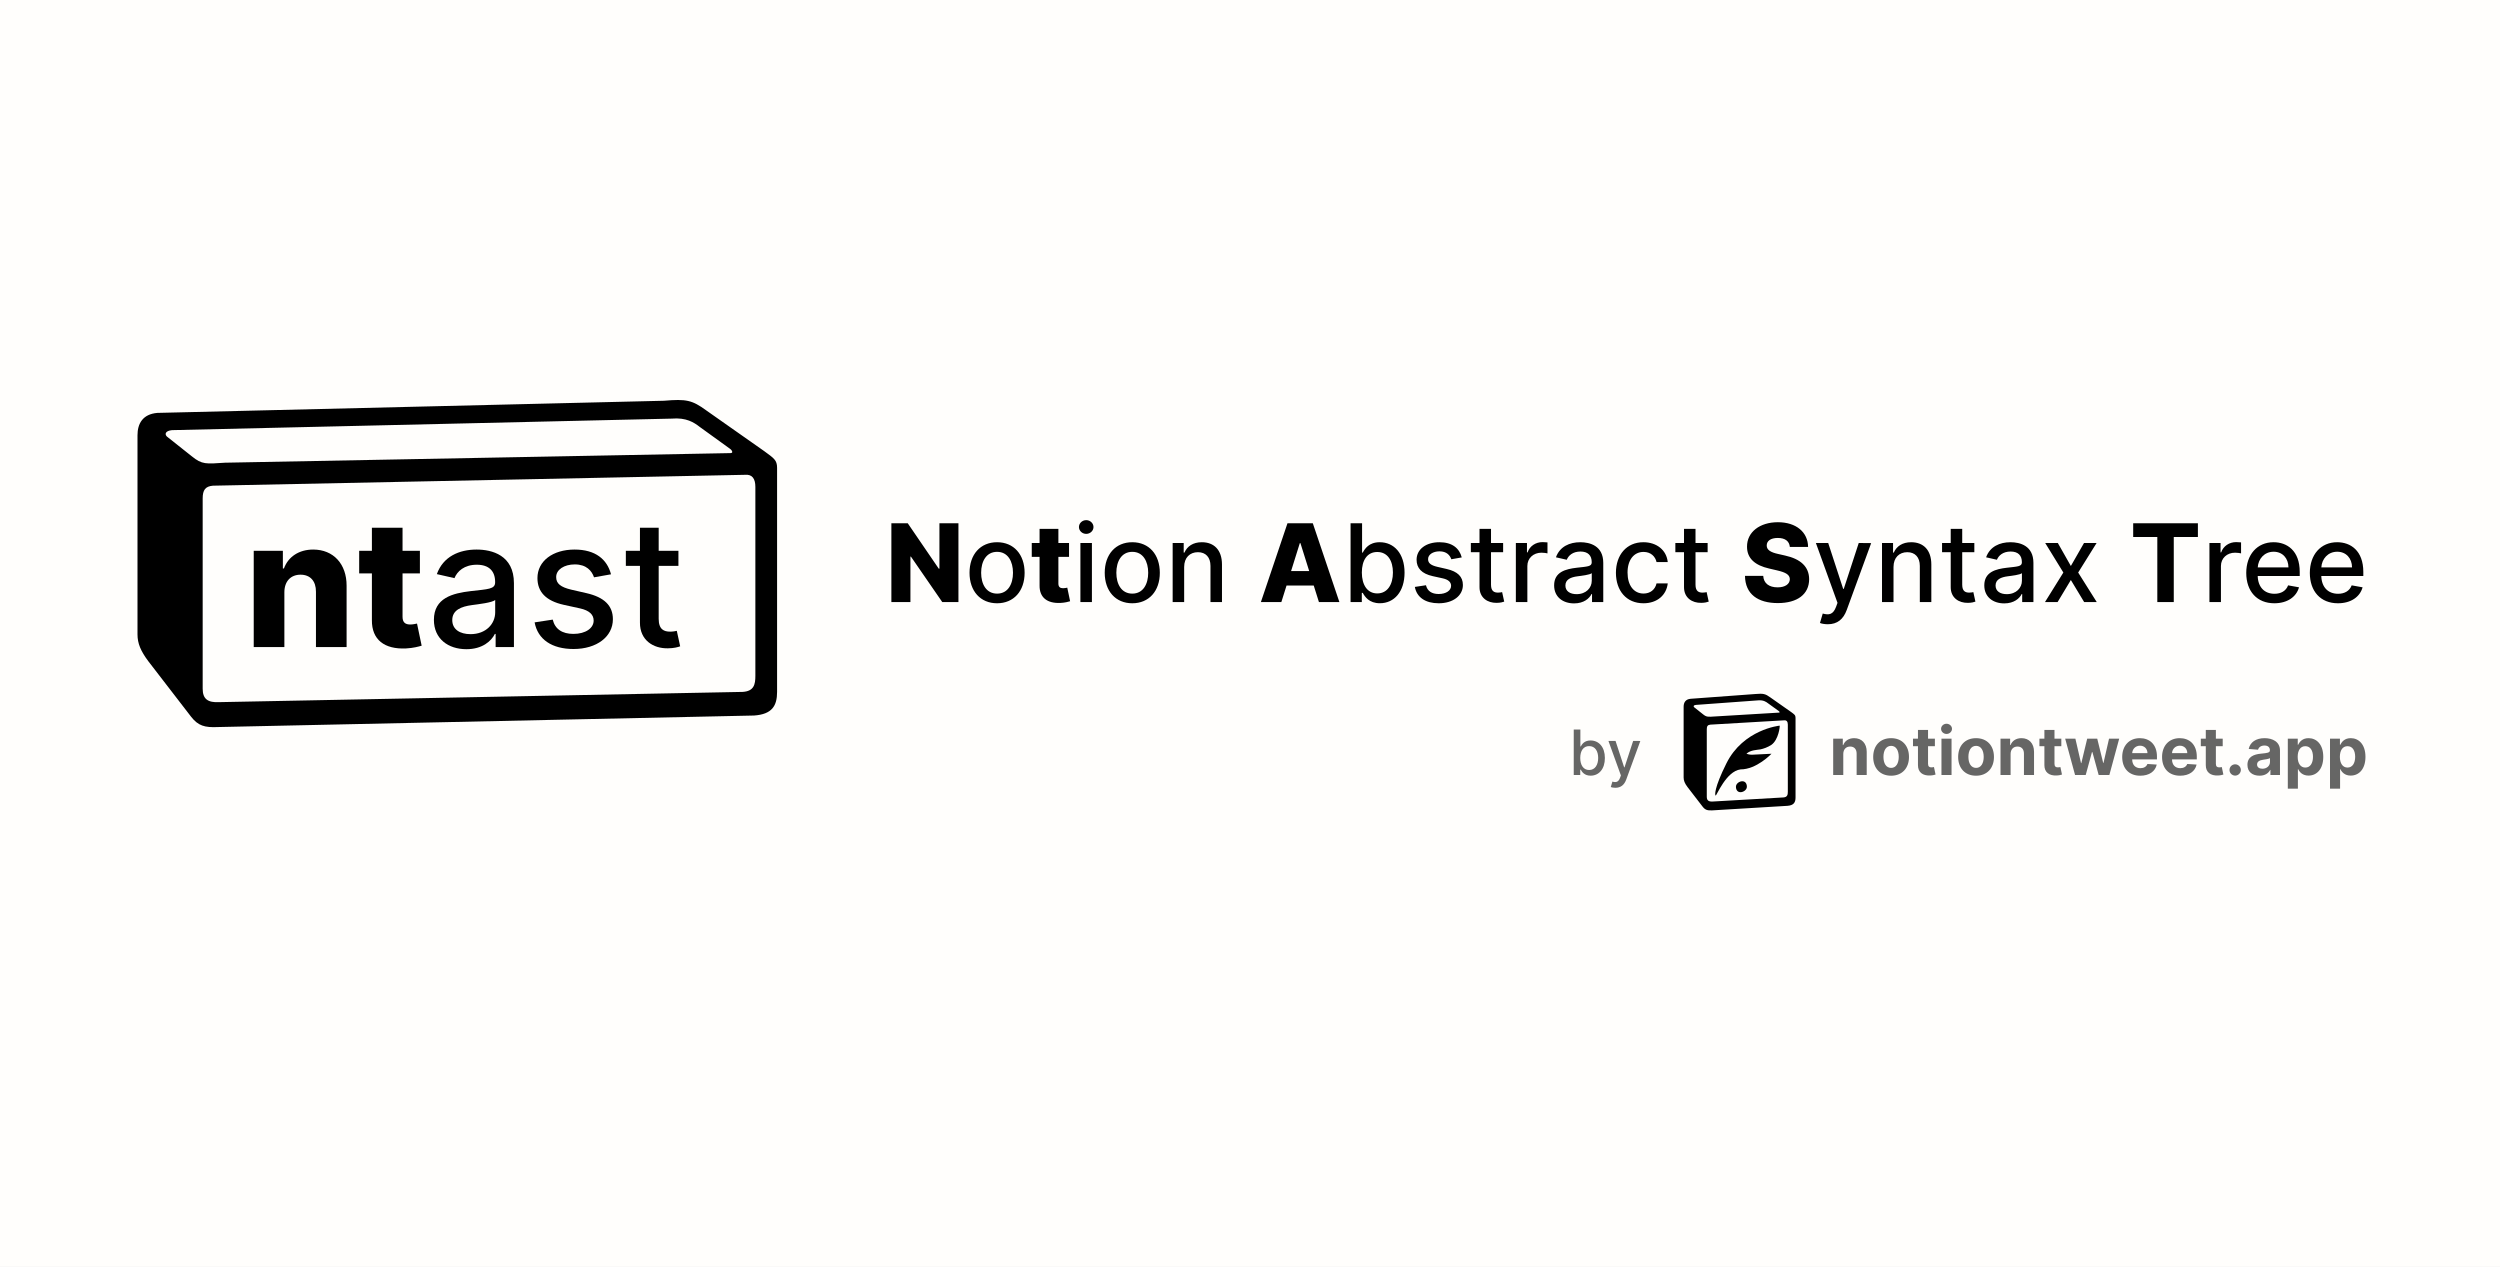
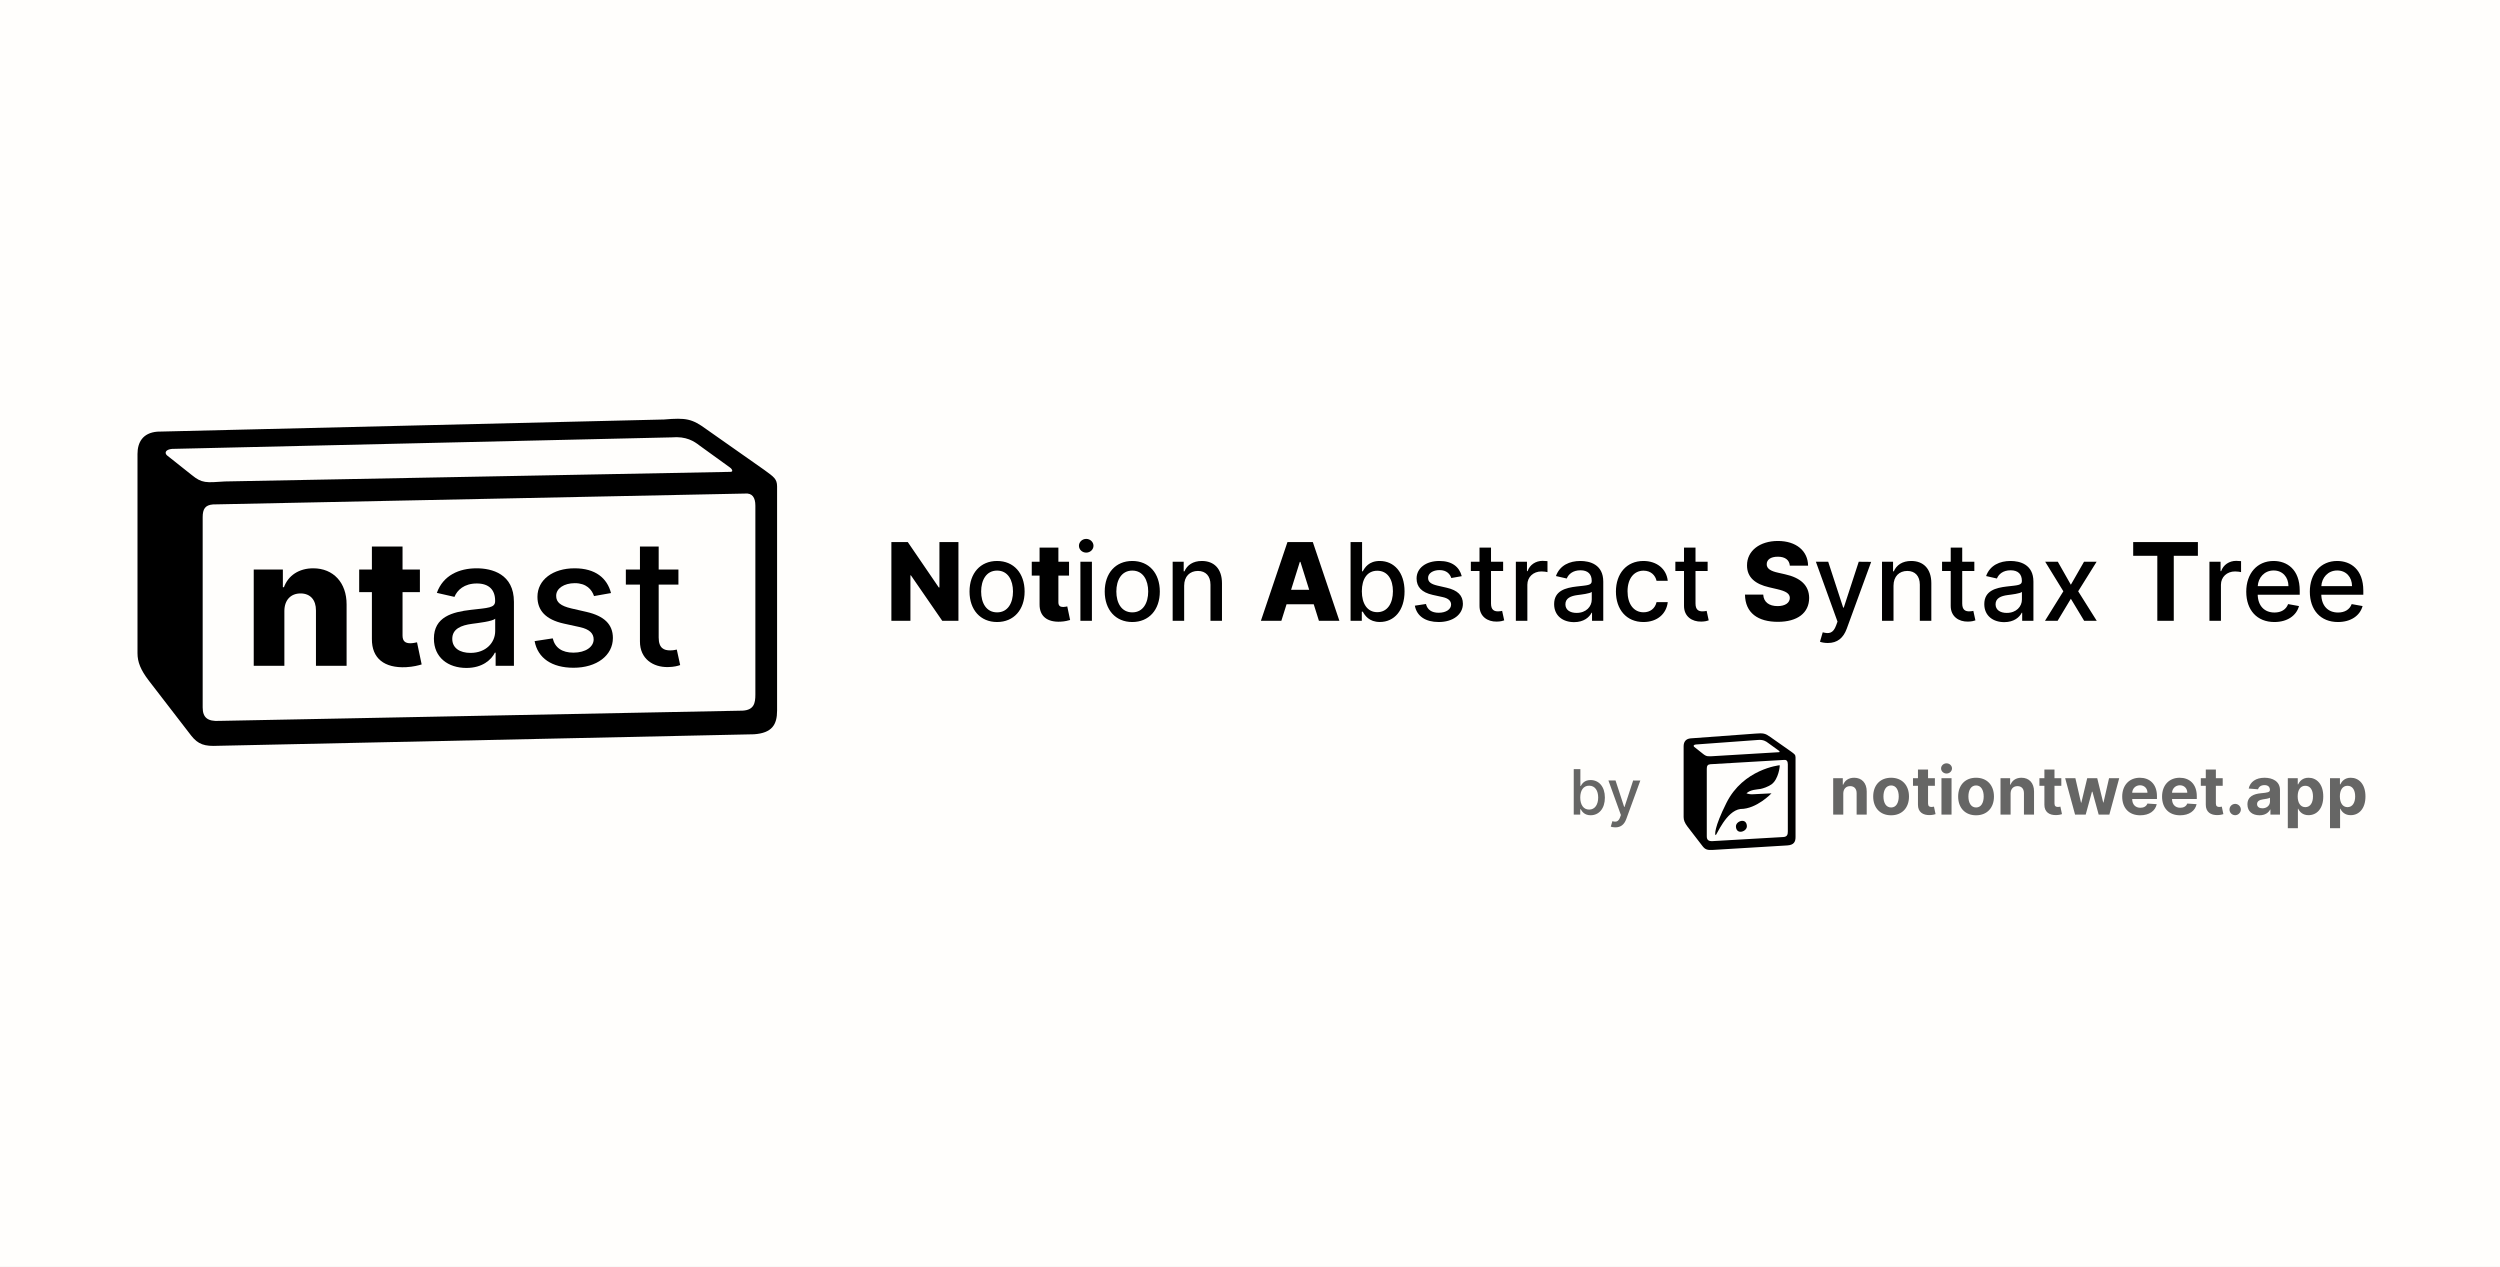
<svg xmlns="http://www.w3.org/2000/svg" width="1200" height="608" viewBox="0 0 1200 608" fill="none">
  <rect width="1200" height="608" fill="#FFFEFC" />
-   <path d="M92.076 219.034C96.976 223.015 98.815 222.712 108.024 222.095L350.609 217.49C352.448 217.49 350.917 215.651 350.306 215.349L335.882 204.925C333.124 202.784 329.439 200.327 322.384 200.938L82.559 206.469C79.498 206.771 78.88 208.308 80.102 209.53L92.076 219.034ZM97.285 330.591C97.285 335.497 99.735 337.336 105.259 337.028L356.435 332.114C361.959 331.812 362.576 328.436 362.576 324.449V233.734C362.576 229.753 361.046 227.605 357.663 227.908L102.192 233.13C98.513 233.439 97.285 235.278 97.285 239.258V330.591ZM75.504 198.193L318.713 192.36C329.445 191.44 332.211 192.051 338.956 196.957L366.865 216.571C371.463 219.94 373 220.86 373 224.538V332.114C373 338.853 370.55 342.847 361.965 343.451L104.648 348.982C98.211 349.291 95.137 348.371 91.761 344.075L71.209 317.408C67.53 312.501 66 308.83 66 304.534V208.912C66 203.401 68.457 198.797 75.504 198.193Z" fill="black" />
-   <path d="M136.499 284.241C136.529 278.977 139.597 275.849 144.259 275.849C148.922 275.849 151.689 278.917 151.659 284.03V310.59H166.367V281.143C166.398 270.735 160.051 263.787 150.335 263.787C143.507 263.787 138.334 267.246 136.289 272.871H135.777V264.389H121.79V310.59H136.499V284.241Z" fill="black" />
-   <path d="M201.552 264.389H193.22V253.32H178.512V264.389H172.406V275.217H178.512V297.686C178.422 307.041 184.498 311.733 194.875 311.252C198.424 311.071 200.981 310.349 202.395 309.928L200.169 299.31C199.537 299.461 198.063 299.762 196.95 299.762C194.574 299.762 193.22 298.799 193.22 296.062V275.217H201.552V264.389Z" fill="black" />
-   <path d="M223.886 311.613C231.526 311.613 235.827 307.733 237.542 304.273H237.903V310.59H246.686V279.909C246.686 266.464 236.098 263.787 228.759 263.787C220.397 263.787 212.697 267.156 209.689 275.578L218.141 277.503C219.464 274.225 222.833 271.066 228.879 271.066C234.684 271.066 237.662 274.104 237.662 279.338V279.549C237.662 282.827 234.293 282.767 225.992 283.729C217.239 284.752 208.275 287.038 208.275 297.536C208.275 306.62 215.103 311.613 223.886 311.613ZM225.841 304.394C220.758 304.394 217.088 302.108 217.088 297.656C217.088 292.843 221.359 291.129 226.563 290.437C229.481 290.046 236.399 289.264 237.692 287.971V293.926C237.692 299.401 233.331 304.394 225.841 304.394Z" fill="black" />
-   <path d="M293.286 275.668C291.421 268.479 285.796 263.787 275.81 263.787C265.372 263.787 257.973 269.292 257.973 277.473C257.973 284.03 261.943 288.392 270.606 290.317L278.427 292.031C282.878 293.024 284.954 295.009 284.954 297.897C284.954 301.476 281.134 304.273 275.238 304.273C269.854 304.273 266.395 301.957 265.312 297.415L256.619 298.739C258.123 306.92 264.921 311.522 275.298 311.522C286.458 311.522 294.188 305.597 294.188 297.235C294.188 290.708 290.037 286.677 281.555 284.722L274.216 283.038C269.132 281.835 266.937 280.12 266.967 276.992C266.937 273.442 270.787 270.916 275.9 270.916C281.495 270.916 284.082 274.014 285.134 277.112L293.286 275.668Z" fill="black" />
-   <path d="M325.643 264.389H316.168V253.32H307.175V264.389H300.407V271.608H307.175V298.889C307.145 307.281 313.551 311.342 320.65 311.192C323.508 311.162 325.433 310.62 326.485 310.229L324.861 302.8C324.26 302.92 323.147 303.191 321.703 303.191C318.785 303.191 316.168 302.228 316.168 297.024V271.608H325.643V264.389Z" fill="black" />
-   <path d="M460.048 251.182H450.926V272.972H450.612L435.729 251.182H427.862V289H437.003V267.173H437.243L452.293 289H460.048V251.182ZM478.593 289.572C486.588 289.572 491.814 283.719 491.814 274.947C491.814 266.121 486.588 260.267 478.593 260.267C470.597 260.267 465.371 266.121 465.371 274.947C465.371 283.719 470.597 289.572 478.593 289.572ZM478.611 284.938C473.385 284.938 470.948 280.376 470.948 274.929C470.948 269.5 473.385 264.884 478.611 264.884C483.8 264.884 486.238 269.5 486.238 274.929C486.238 280.376 483.8 284.938 478.611 284.938ZM513.138 260.636H508.023V253.841H498.993V260.636H495.244V267.284H498.993V281.078C498.938 286.821 502.668 289.702 509.038 289.406C511.217 289.295 512.787 288.852 513.655 288.594L512.288 282.075C511.901 282.168 510.996 282.352 510.312 282.352C508.854 282.352 508.023 281.761 508.023 280.081V267.284H513.138V260.636ZM518.594 289H524.116V260.636H518.594V289ZM521.383 256.26C523.285 256.26 524.873 254.783 524.873 252.973C524.873 251.163 523.285 249.668 521.383 249.668C519.462 249.668 517.893 251.163 517.893 252.973C517.893 254.783 519.462 256.26 521.383 256.26ZM543.491 289.572C551.487 289.572 556.713 283.719 556.713 274.947C556.713 266.121 551.487 260.267 543.491 260.267C535.495 260.267 530.27 266.121 530.27 274.947C530.27 283.719 535.495 289.572 543.491 289.572ZM543.51 284.938C538.284 284.938 535.846 280.376 535.846 274.929C535.846 269.5 538.284 264.884 543.51 264.884C548.699 264.884 551.136 269.5 551.136 274.929C551.136 280.376 548.699 284.938 543.51 284.938ZM568.397 272.159C568.397 267.635 571.167 265.05 575.008 265.05C578.756 265.05 581.028 267.506 581.028 271.624V289H586.549V270.959C586.549 263.942 582.69 260.267 576.891 260.267C572.626 260.267 569.837 262.243 568.526 265.253H568.175V260.636H562.876V289H568.397V272.159ZM615.047 289L617.539 281.06H630.595L633.088 289H642.912L630.152 251.182H617.983L605.223 289H615.047ZM619.718 274.116L623.91 260.71H624.206L628.416 274.116H619.718ZM648.276 289H653.668V284.587H654.13C655.127 286.396 657.158 289.554 662.328 289.554C669.198 289.554 674.184 284.051 674.184 274.874C674.184 265.678 669.124 260.267 662.273 260.267C657.01 260.267 655.108 263.48 654.13 265.234H653.797V251.182H648.276V289ZM653.686 274.818C653.686 268.891 656.272 264.957 661.091 264.957C666.096 264.957 668.607 269.186 668.607 274.818C668.607 280.506 666.022 284.845 661.091 284.845C656.346 284.845 653.686 280.783 653.686 274.818ZM701.638 267.561C700.493 263.148 697.04 260.267 690.909 260.267C684.501 260.267 679.959 263.646 679.959 268.669C679.959 272.695 682.396 275.372 687.714 276.554L692.516 277.607C695.249 278.216 696.523 279.435 696.523 281.207C696.523 283.405 694.178 285.122 690.558 285.122C687.253 285.122 685.129 283.7 684.464 280.912L679.128 281.724C680.051 286.747 684.224 289.572 690.595 289.572C697.446 289.572 702.192 285.935 702.192 280.801C702.192 276.794 699.643 274.32 694.436 273.119L689.93 272.085C686.81 271.347 685.462 270.294 685.48 268.374C685.462 266.195 687.825 264.643 690.964 264.643C694.399 264.643 695.987 266.545 696.634 268.447L701.638 267.561ZM721.502 260.636H715.686V253.841H710.164V260.636H706.01V265.068H710.164V281.817C710.146 286.969 714.079 289.462 718.437 289.369C720.191 289.351 721.373 289.018 722.02 288.778L721.022 284.217C720.653 284.291 719.97 284.457 719.083 284.457C717.292 284.457 715.686 283.866 715.686 280.672V265.068H721.502V260.636ZM727.61 289H733.131V271.679C733.131 267.967 735.994 265.29 739.908 265.29C741.053 265.29 742.346 265.493 742.789 265.622V260.341C742.235 260.267 741.146 260.212 740.444 260.212C737.12 260.212 734.276 262.095 733.242 265.142H732.947V260.636H727.61V289ZM755.567 289.628C760.258 289.628 762.898 287.246 763.951 285.122H764.173V289H769.565V270.165C769.565 261.911 763.065 260.267 758.559 260.267C753.425 260.267 748.698 262.335 746.852 267.506L752.04 268.688C752.853 266.675 754.921 264.736 758.633 264.736C762.197 264.736 764.025 266.601 764.025 269.814V269.943C764.025 271.956 761.957 271.919 756.86 272.51C751.487 273.138 745.984 274.541 745.984 280.986C745.984 286.562 750.175 289.628 755.567 289.628ZM756.768 285.196C753.647 285.196 751.394 283.793 751.394 281.06C751.394 278.105 754.016 277.053 757.211 276.628C759.002 276.388 763.249 275.908 764.043 275.114V278.77C764.043 282.131 761.366 285.196 756.768 285.196ZM788.866 289.572C795.569 289.572 799.909 285.547 800.518 280.026H795.145C794.443 283.091 792.061 284.901 788.903 284.901C784.231 284.901 781.221 281.004 781.221 274.818C781.221 268.743 784.287 264.92 788.903 264.92C792.412 264.92 794.554 267.136 795.145 269.795H800.518C799.927 264.071 795.255 260.267 788.811 260.267C780.815 260.267 775.645 266.287 775.645 274.947C775.645 283.497 780.63 289.572 788.866 289.572ZM819.663 260.636H813.846V253.841H808.325V260.636H804.17V265.068H808.325V281.817C808.306 286.969 812.239 289.462 816.597 289.369C818.352 289.351 819.533 289.018 820.18 288.778L819.183 284.217C818.813 284.291 818.13 284.457 817.244 284.457C815.452 284.457 813.846 283.866 813.846 280.672V265.068H819.663V260.636ZM859.124 262.52H867.877C867.803 255.447 862.171 250.665 853.381 250.665C844.739 250.665 838.516 255.374 838.572 262.409C838.553 268.152 842.579 271.384 849.116 272.879L853.067 273.803C857.222 274.763 859.087 275.889 859.124 278.013C859.087 280.321 856.927 281.928 853.252 281.928C849.208 281.928 846.549 280.044 846.346 276.406H837.593C837.704 285.251 843.853 289.48 853.363 289.48C862.781 289.48 868.357 285.214 868.394 278.031C868.357 271.993 864.276 268.3 856.816 266.656L853.566 265.918C850.131 265.179 847.952 264.034 848.026 261.781C848.045 259.713 849.817 258.217 853.363 258.217C856.927 258.217 858.884 259.824 859.124 262.52ZM877.35 299.636C881.911 299.636 884.792 297.254 886.435 292.786L898.161 260.692L892.197 260.636L885.013 282.648H884.718L877.535 260.636H871.626L882.004 289.369L881.32 291.253C879.917 295.02 877.941 295.334 874.913 294.503L873.583 299.027C874.248 299.322 875.688 299.636 877.35 299.636ZM908.885 272.159C908.885 267.635 911.655 265.05 915.496 265.05C919.245 265.05 921.516 267.506 921.516 271.624V289H927.037V270.959C927.037 263.942 923.178 260.267 917.38 260.267C913.114 260.267 910.326 262.243 909.015 265.253H908.664V260.636H903.364V289H908.885V272.159ZM947.682 260.636H941.865V253.841H936.344V260.636H932.189V265.068H936.344V281.817C936.326 286.969 940.259 289.462 944.617 289.369C946.371 289.351 947.553 289.018 948.199 288.778L947.202 284.217C946.833 284.291 946.15 284.457 945.263 284.457C943.472 284.457 941.865 283.866 941.865 280.672V265.068H947.682V260.636ZM962.044 289.628C966.734 289.628 969.375 287.246 970.428 285.122H970.649V289H976.041V270.165C976.041 261.911 969.541 260.267 965.036 260.267C959.902 260.267 955.175 262.335 953.328 267.506L958.517 268.688C959.33 266.675 961.398 264.736 965.109 264.736C968.673 264.736 970.501 266.601 970.501 269.814V269.943C970.501 271.956 968.433 271.919 963.337 272.51C957.963 273.138 952.46 274.541 952.46 280.986C952.46 286.562 956.652 289.628 962.044 289.628ZM963.244 285.196C960.124 285.196 957.871 283.793 957.871 281.06C957.871 278.105 960.493 277.053 963.688 276.628C965.479 276.388 969.726 275.908 970.52 275.114V278.77C970.52 282.131 967.842 285.196 963.244 285.196ZM987.753 260.636H981.696L990.412 274.818L981.586 289H987.642L994.013 278.401L1000.4 289H1006.44L997.522 274.818L1006.37 260.636H1000.33L994.013 271.679L987.753 260.636ZM1023.93 257.774H1035.51V289H1043.41V257.774H1054.99V251.182H1023.93V257.774ZM1060.53 289H1066.05V271.679C1066.05 267.967 1068.92 265.29 1072.83 265.29C1073.98 265.29 1075.27 265.493 1075.71 265.622V260.341C1075.16 260.267 1074.07 260.212 1073.37 260.212C1070.04 260.212 1067.2 262.095 1066.16 265.142H1065.87V260.636H1060.53V289ZM1091.7 289.572C1097.88 289.572 1102.26 286.526 1103.52 281.909L1098.29 280.967C1097.29 283.645 1094.89 285.011 1091.75 285.011C1087.03 285.011 1083.85 281.946 1083.7 276.48H1103.87V274.523C1103.87 264.274 1097.74 260.267 1091.31 260.267C1083.41 260.267 1078.2 266.287 1078.2 275.003C1078.2 283.811 1083.33 289.572 1091.7 289.572ZM1083.72 272.344C1083.94 268.318 1086.86 264.828 1091.35 264.828C1095.63 264.828 1098.44 268.004 1098.46 272.344H1083.72ZM1122.22 289.572C1128.4 289.572 1132.78 286.526 1134.04 281.909L1128.81 280.967C1127.81 283.645 1125.41 285.011 1122.27 285.011C1117.55 285.011 1114.37 281.946 1114.22 276.48H1134.39V274.523C1134.39 264.274 1128.26 260.267 1121.83 260.267C1113.93 260.267 1108.72 266.287 1108.72 275.003C1108.72 283.811 1113.85 289.572 1122.22 289.572ZM1114.24 272.344C1114.46 268.318 1117.38 264.828 1121.87 264.828C1126.15 264.828 1128.96 268.004 1128.98 272.344H1114.24Z" fill="black" />
-   <path d="M884.773 361.909C884.784 359.659 886.125 358.341 888.08 358.341C890.023 358.341 891.193 359.614 891.182 361.75V372H896.023V360.886C896.023 356.818 893.636 354.318 890 354.318C887.409 354.318 885.534 355.591 884.75 357.625H884.545V354.545H879.932V372H884.773V361.909ZM907.724 372.341C913.02 372.341 916.315 368.716 916.315 363.341C916.315 357.932 913.02 354.318 907.724 354.318C902.429 354.318 899.134 357.932 899.134 363.341C899.134 368.716 902.429 372.341 907.724 372.341ZM907.747 368.591C905.304 368.591 904.054 366.352 904.054 363.307C904.054 360.261 905.304 358.011 907.747 358.011C910.145 358.011 911.395 360.261 911.395 363.307C911.395 366.352 910.145 368.591 907.747 368.591ZM928.747 354.545H925.463V350.364H920.622V354.545H918.236V358.182H920.622V367.273C920.599 370.693 922.929 372.386 926.44 372.239C927.69 372.193 928.577 371.943 929.065 371.784L928.304 368.182C928.065 368.227 927.554 368.341 927.099 368.341C926.134 368.341 925.463 367.977 925.463 366.636V358.182H928.747V354.545ZM931.901 372H936.741V354.545H931.901V372ZM934.332 352.295C935.776 352.295 936.957 351.193 936.957 349.841C936.957 348.5 935.776 347.398 934.332 347.398C932.901 347.398 931.719 348.5 931.719 349.841C931.719 351.193 932.901 352.295 934.332 352.295ZM948.506 372.341C953.801 372.341 957.097 368.716 957.097 363.341C957.097 357.932 953.801 354.318 948.506 354.318C943.21 354.318 939.915 357.932 939.915 363.341C939.915 368.716 943.21 372.341 948.506 372.341ZM948.528 368.591C946.085 368.591 944.835 366.352 944.835 363.307C944.835 360.261 946.085 358.011 948.528 358.011C950.926 358.011 952.176 360.261 952.176 363.307C952.176 366.352 950.926 368.591 948.528 368.591ZM965.085 361.909C965.097 359.659 966.438 358.341 968.392 358.341C970.335 358.341 971.506 359.614 971.494 361.75V372H976.335V360.886C976.335 356.818 973.949 354.318 970.312 354.318C967.722 354.318 965.847 355.591 965.062 357.625H964.858V354.545H960.244V372H965.085V361.909ZM989.435 354.545H986.151V350.364H981.31V354.545H978.923V358.182H981.31V367.273C981.287 370.693 983.616 372.386 987.128 372.239C988.378 372.193 989.264 371.943 989.753 371.784L988.991 368.182C988.753 368.227 988.241 368.341 987.787 368.341C986.821 368.341 986.151 367.977 986.151 366.636V358.182H989.435V354.545ZM996.031 372H1001.14L1004.14 361.023H1004.36L1007.36 372H1012.49L1017.22 354.545H1012.34L1009.68 366.205H1009.53L1006.67 354.545H1001.86L999.043 366.273H998.884L996.179 354.545H991.281L996.031 372ZM1027.32 372.341C1031.64 372.341 1034.55 370.239 1035.23 367L1030.76 366.705C1030.27 368.034 1029.02 368.727 1027.4 368.727C1024.98 368.727 1023.45 367.125 1023.45 364.523V364.511H1035.34V363.182C1035.34 357.25 1031.74 354.318 1027.13 354.318C1021.99 354.318 1018.66 357.966 1018.66 363.352C1018.66 368.886 1021.95 372.341 1027.32 372.341ZM1023.45 361.511C1023.55 359.523 1025.06 357.932 1027.21 357.932C1029.31 357.932 1030.77 359.432 1030.78 361.511H1023.45ZM1046.45 372.341C1050.77 372.341 1053.68 370.239 1054.36 367L1049.88 366.705C1049.39 368.034 1048.14 368.727 1046.53 368.727C1044.11 368.727 1042.57 367.125 1042.57 364.523V364.511H1054.46V363.182C1054.46 357.25 1050.87 354.318 1046.26 354.318C1041.12 354.318 1037.79 357.966 1037.79 363.352C1037.79 368.886 1041.07 372.341 1046.45 372.341ZM1042.57 361.511C1042.68 359.523 1044.19 357.932 1046.34 357.932C1048.44 357.932 1049.89 359.432 1049.9 361.511H1042.57ZM1066.9 354.545H1063.62V350.364H1058.78V354.545H1056.39V358.182H1058.78V367.273C1058.76 370.693 1061.09 372.386 1064.6 372.239C1065.85 372.193 1066.73 371.943 1067.22 371.784L1066.46 368.182C1066.22 368.227 1065.71 368.341 1065.26 368.341C1064.29 368.341 1063.62 367.977 1063.62 366.636V358.182H1066.9V354.545ZM1072.89 372.295C1074.34 372.295 1075.6 371.08 1075.61 369.568C1075.6 368.08 1074.34 366.864 1072.89 366.864C1071.39 366.864 1070.15 368.08 1070.16 369.568C1070.15 371.08 1071.39 372.295 1072.89 372.295ZM1084.57 372.33C1087.14 372.33 1088.82 371.205 1089.67 369.58H1089.8V372H1094.39V360.227C1094.39 356.068 1090.87 354.318 1086.99 354.318C1082.8 354.318 1080.05 356.318 1079.38 359.5L1083.86 359.864C1084.19 358.705 1085.22 357.852 1086.96 357.852C1088.61 357.852 1089.55 358.682 1089.55 360.114V360.182C1089.55 361.307 1088.36 361.455 1085.33 361.75C1081.87 362.068 1078.77 363.227 1078.77 367.125C1078.77 370.58 1081.24 372.33 1084.57 372.33ZM1085.95 368.989C1084.46 368.989 1083.39 368.295 1083.39 366.966C1083.39 365.602 1084.52 364.932 1086.22 364.693C1087.28 364.545 1089.01 364.295 1089.59 363.909V365.761C1089.59 367.591 1088.08 368.989 1085.95 368.989ZM1098.15 378.545H1102.99V369.205H1103.14C1103.81 370.659 1105.28 372.284 1108.09 372.284C1112.07 372.284 1115.17 369.136 1115.17 363.295C1115.17 357.295 1111.93 354.318 1108.11 354.318C1105.18 354.318 1103.79 356.057 1103.14 357.477H1102.92V354.545H1098.15V378.545ZM1102.89 363.273C1102.89 360.159 1104.21 358.17 1106.56 358.17C1108.96 358.17 1110.23 360.25 1110.23 363.273C1110.23 366.318 1108.93 368.432 1106.56 368.432C1104.23 368.432 1102.89 366.386 1102.89 363.273ZM1118.4 378.545H1123.24V369.205H1123.39C1124.06 370.659 1125.53 372.284 1128.34 372.284C1132.32 372.284 1135.42 369.136 1135.42 363.295C1135.42 357.295 1132.18 354.318 1128.36 354.318C1125.43 354.318 1124.04 356.057 1123.39 357.477H1123.17V354.545H1118.4V378.545ZM1123.14 363.273C1123.14 360.159 1124.46 358.17 1126.81 358.17C1129.21 358.17 1130.48 360.25 1130.48 363.273C1130.48 366.318 1129.18 368.432 1126.81 368.432C1124.48 368.432 1123.14 366.386 1123.14 363.273Z" fill="black" fill-opacity="0.6" />
-   <path d="M755.397 372H758.508V369.454H758.774C759.349 370.498 760.521 372.32 763.504 372.32C767.467 372.32 770.344 369.145 770.344 363.85C770.344 358.545 767.425 355.423 763.472 355.423C760.436 355.423 759.339 357.277 758.774 358.289H758.582V350.182H755.397V372ZM758.518 363.818C758.518 360.398 760.01 358.129 762.79 358.129C765.678 358.129 767.126 360.569 767.126 363.818C767.126 367.099 765.635 369.603 762.79 369.603C760.053 369.603 758.518 367.259 758.518 363.818ZM775.348 378.136C777.98 378.136 779.642 376.762 780.59 374.184L787.355 355.668L783.914 355.636L779.769 368.335H779.599L775.455 355.636H772.046L778.033 372.213L777.639 373.3C776.829 375.473 775.689 375.654 773.942 375.175L773.175 377.785C773.558 377.955 774.389 378.136 775.348 378.136Z" fill="black" fill-opacity="0.6" />
+   <path d="M884.773 380.909C884.784 378.659 886.125 377.341 888.08 377.341C890.023 377.341 891.193 378.614 891.182 380.75V391H896.023V379.886C896.023 375.818 893.636 373.318 890 373.318C887.409 373.318 885.534 374.591 884.75 376.625H884.545V373.545H879.932V391H884.773V380.909ZM907.724 391.341C913.02 391.341 916.315 387.716 916.315 382.341C916.315 376.932 913.02 373.318 907.724 373.318C902.429 373.318 899.134 376.932 899.134 382.341C899.134 387.716 902.429 391.341 907.724 391.341ZM907.747 387.591C905.304 387.591 904.054 385.352 904.054 382.307C904.054 379.261 905.304 377.011 907.747 377.011C910.145 377.011 911.395 379.261 911.395 382.307C911.395 385.352 910.145 387.591 907.747 387.591ZM928.747 373.545H925.463V369.364H920.622V373.545H918.236V377.182H920.622V386.273C920.599 389.693 922.929 391.386 926.44 391.239C927.69 391.193 928.577 390.943 929.065 390.784L928.304 387.182C928.065 387.227 927.554 387.341 927.099 387.341C926.134 387.341 925.463 386.977 925.463 385.636V377.182H928.747V373.545ZM931.901 391H936.741V373.545H931.901V391ZM934.332 371.295C935.776 371.295 936.957 370.193 936.957 368.841C936.957 367.5 935.776 366.398 934.332 366.398C932.901 366.398 931.719 367.5 931.719 368.841C931.719 370.193 932.901 371.295 934.332 371.295ZM948.506 391.341C953.801 391.341 957.097 387.716 957.097 382.341C957.097 376.932 953.801 373.318 948.506 373.318C943.21 373.318 939.915 376.932 939.915 382.341C939.915 387.716 943.21 391.341 948.506 391.341ZM948.528 387.591C946.085 387.591 944.835 385.352 944.835 382.307C944.835 379.261 946.085 377.011 948.528 377.011C950.926 377.011 952.176 379.261 952.176 382.307C952.176 385.352 950.926 387.591 948.528 387.591ZM965.085 380.909C965.097 378.659 966.438 377.341 968.392 377.341C970.335 377.341 971.506 378.614 971.494 380.75V391H976.335V379.886C976.335 375.818 973.949 373.318 970.312 373.318C967.722 373.318 965.847 374.591 965.062 376.625H964.858V373.545H960.244V391H965.085V380.909ZM989.435 373.545H986.151V369.364H981.31V373.545H978.923V377.182H981.31V386.273C981.287 389.693 983.616 391.386 987.128 391.239C988.378 391.193 989.264 390.943 989.753 390.784L988.991 387.182C988.753 387.227 988.241 387.341 987.787 387.341C986.821 387.341 986.151 386.977 986.151 385.636V377.182H989.435V373.545ZM996.031 391H1001.14L1004.14 380.023H1004.36L1007.36 391H1012.49L1017.22 373.545H1012.34L1009.68 385.205H1009.53L1006.67 373.545H1001.86L999.043 385.273H998.884L996.179 373.545H991.281L996.031 391ZM1027.32 391.341C1031.64 391.341 1034.55 389.239 1035.23 386L1030.76 385.705C1030.27 387.034 1029.02 387.727 1027.4 387.727C1024.98 387.727 1023.45 386.125 1023.45 383.523V383.511H1035.34V382.182C1035.34 376.25 1031.74 373.318 1027.13 373.318C1021.99 373.318 1018.66 376.966 1018.66 382.352C1018.66 387.886 1021.95 391.341 1027.32 391.341ZM1023.45 380.511C1023.55 378.523 1025.06 376.932 1027.21 376.932C1029.31 376.932 1030.77 378.432 1030.78 380.511H1023.45ZM1046.45 391.341C1050.77 391.341 1053.68 389.239 1054.36 386L1049.88 385.705C1049.39 387.034 1048.14 387.727 1046.53 387.727C1044.11 387.727 1042.57 386.125 1042.57 383.523V383.511H1054.46V382.182C1054.46 376.25 1050.87 373.318 1046.26 373.318C1041.12 373.318 1037.79 376.966 1037.79 382.352C1037.79 387.886 1041.07 391.341 1046.45 391.341ZM1042.57 380.511C1042.68 378.523 1044.19 376.932 1046.34 376.932C1048.44 376.932 1049.89 378.432 1049.9 380.511H1042.57ZM1066.9 373.545H1063.62V369.364H1058.78V373.545H1056.39V377.182H1058.78V386.273C1058.76 389.693 1061.09 391.386 1064.6 391.239C1065.85 391.193 1066.73 390.943 1067.22 390.784L1066.46 387.182C1066.22 387.227 1065.71 387.341 1065.26 387.341C1064.29 387.341 1063.62 386.977 1063.62 385.636V377.182H1066.9V373.545ZM1072.89 391.295C1074.34 391.295 1075.6 390.08 1075.61 388.568C1075.6 387.08 1074.34 385.864 1072.89 385.864C1071.39 385.864 1070.15 387.08 1070.16 388.568C1070.15 390.08 1071.39 391.295 1072.89 391.295ZM1084.57 391.33C1087.14 391.33 1088.82 390.205 1089.67 388.58H1089.8V391H1094.39V379.227C1094.39 375.068 1090.87 373.318 1086.99 373.318C1082.8 373.318 1080.05 375.318 1079.38 378.5L1083.86 378.864C1084.19 377.705 1085.22 376.852 1086.96 376.852C1088.61 376.852 1089.55 377.682 1089.55 379.114V379.182C1089.55 380.307 1088.36 380.455 1085.33 380.75C1081.87 381.068 1078.77 382.227 1078.77 386.125C1078.77 389.58 1081.24 391.33 1084.57 391.33ZM1085.95 387.989C1084.46 387.989 1083.39 387.295 1083.39 385.966C1083.39 384.602 1084.52 383.932 1086.22 383.693C1087.28 383.545 1089.01 383.295 1089.59 382.909V384.761C1089.59 386.591 1088.08 387.989 1085.95 387.989ZM1098.15 397.545H1102.99V388.205H1103.14C1103.81 389.659 1105.28 391.284 1108.09 391.284C1112.07 391.284 1115.17 388.136 1115.17 382.295C1115.17 376.295 1111.93 373.318 1108.11 373.318C1105.18 373.318 1103.79 375.057 1103.14 376.477H1102.92V373.545H1098.15V397.545ZM1102.89 382.273C1102.89 379.159 1104.21 377.17 1106.56 377.17C1108.96 377.17 1110.23 379.25 1110.23 382.273C1110.23 385.318 1108.93 387.432 1106.56 387.432C1104.23 387.432 1102.89 385.386 1102.89 382.273ZM1118.4 397.545H1123.24V388.205H1123.39C1124.06 389.659 1125.53 391.284 1128.34 391.284C1132.32 391.284 1135.42 388.136 1135.42 382.295C1135.42 376.295 1132.18 373.318 1128.36 373.318C1125.43 373.318 1124.04 375.057 1123.39 376.477H1123.17V373.545H1118.4V397.545ZM1123.14 382.273C1123.14 379.159 1124.46 377.17 1126.81 377.17C1129.21 377.17 1130.48 379.25 1130.48 382.273C1130.48 385.318 1129.18 387.432 1126.81 387.432C1124.48 387.432 1123.14 385.386 1123.14 382.273Z" fill="black" fill-opacity="0.6" />
+   <path d="M755.397 391H758.508V388.454H758.774C759.349 389.498 760.521 391.32 763.504 391.32C767.467 391.32 770.344 388.145 770.344 382.85C770.344 377.545 767.425 374.423 763.472 374.423C760.436 374.423 759.339 376.277 758.774 377.289H758.582V369.182H755.397V391ZM758.518 382.818C758.518 379.398 760.01 377.129 762.79 377.129C765.678 377.129 767.126 379.569 767.126 382.818C767.126 386.099 765.635 388.603 762.79 388.603C760.053 388.603 758.518 386.259 758.518 382.818ZM775.348 397.136C777.98 397.136 779.642 395.762 780.59 393.184L787.355 374.668L783.914 374.636L779.769 387.335H779.599L775.455 374.636H772.046L778.033 391.213L777.639 392.3C776.829 394.473 775.689 394.654 773.942 394.175L773.175 396.785C773.558 396.955 774.389 397.136 775.348 397.136Z" fill="black" fill-opacity="0.6" />
  <g clip-path="url(#clip0)">
-     <path d="M817.404 342.819C819.145 344.233 819.798 344.125 823.07 343.906L853.905 342.056C854.558 342.056 854.014 341.402 853.797 341.295L848.673 337.592C847.693 336.831 846.384 335.959 843.878 336.176L814.023 338.355C812.936 338.462 812.717 339.008 813.151 339.442L817.404 342.819ZM819.255 350.005V382.448C819.255 384.191 820.125 384.844 822.087 384.735L855.974 382.775C857.937 382.667 858.156 381.468 858.156 380.052V347.826C858.156 346.412 857.612 345.649 856.411 345.756L820.998 347.826C819.691 347.936 819.255 348.589 819.255 350.003V350.005ZM811.517 335.415L842.574 333.128C846.387 332.802 847.369 333.019 849.765 334.762L859.68 341.729C861.313 342.926 861.859 343.253 861.859 344.559V382.775C861.859 385.169 860.989 386.587 857.939 386.802L821.87 388.981C819.584 389.091 818.492 388.764 817.292 387.238L809.991 377.765C808.685 376.022 808.141 374.718 808.141 373.192V339.223C808.141 337.265 809.014 335.63 811.517 335.415Z" fill="black" />
-     <path d="M854.25 348.312C854.095 348.312 836.735 350.145 828.653 366.463C822.748 378.274 823.059 381.848 823.525 381.848C823.991 382.003 828.506 370.22 835.438 369.313C843.201 369.345 850.313 361.8 850.313 361.8C850.313 361.8 841.863 362.267 840.931 362.267C839.687 362.267 838.755 361.956 838.289 361.8C840.309 359.936 843.353 359.998 845.063 359.688C846.461 359.377 848.448 358.743 850.313 357.5C853.732 355.013 854.405 348.623 854.25 348.312Z" fill="black" />
-     <path d="M838.5 377.625C838.5 379.075 836.887 380.25 835.438 380.25C833.988 380.25 833.25 379.075 833.25 377.625C833.25 376.175 834.863 375 836.312 375C837.762 375 838.5 376.175 838.5 377.625Z" fill="black" />
+     <path d="M817.404 361.819C819.145 363.233 819.798 363.125 823.07 362.906L853.905 361.056C854.558 361.056 854.014 360.402 853.797 360.295L848.673 356.592C847.693 355.831 846.384 354.959 843.878 355.176L814.023 357.355C812.936 357.462 812.717 358.008 813.151 358.442L817.404 361.819ZM819.255 369.005V401.448C819.255 403.191 820.125 403.844 822.087 403.735L855.974 401.775C857.937 401.667 858.156 400.468 858.156 399.052V366.826C858.156 365.412 857.612 364.649 856.411 364.756L820.998 366.826C819.691 366.936 819.255 367.589 819.255 369.003V369.005ZM811.517 354.415L842.574 352.128C846.387 351.802 847.369 352.019 849.765 353.762L859.68 360.729C861.313 361.926 861.859 362.253 861.859 363.559V401.775C861.859 404.169 860.989 405.587 857.939 405.802L821.87 407.981C819.584 408.091 818.492 407.764 817.292 406.238L809.991 396.765C808.685 395.022 808.141 393.718 808.141 392.192V358.223C808.141 356.265 809.014 354.63 811.517 354.415Z" fill="black" />
+     <path d="M854.25 367.312C854.095 367.312 836.735 369.145 828.653 385.463C822.748 397.274 823.059 400.848 823.525 400.848C823.991 401.003 828.506 389.22 835.438 388.313C843.201 388.345 850.313 380.8 850.313 380.8C850.313 380.8 841.863 381.267 840.931 381.267C839.687 381.267 838.755 380.956 838.289 380.8C840.309 378.936 843.353 378.998 845.063 378.688C846.461 378.377 848.448 377.743 850.313 376.5C853.732 374.013 854.405 367.623 854.25 367.312Z" fill="black" />
+     <path d="M838.5 396.625C838.5 398.075 836.887 399.25 835.438 399.25C833.988 399.25 833.25 398.075 833.25 396.625C833.25 395.175 834.863 394 836.312 394C837.762 394 838.5 395.175 838.5 396.625Z" fill="black" />
  </g>
+   <path d="M460.048 260.182H450.926V281.972H450.612L435.729 260.182H427.862V298H437.003V276.173H437.243L452.293 298H460.048V260.182ZM478.593 298.572C486.588 298.572 491.814 292.719 491.814 283.947C491.814 275.121 486.588 269.267 478.593 269.267C470.597 269.267 465.371 275.121 465.371 283.947C465.371 292.719 470.597 298.572 478.593 298.572ZM478.611 293.938C473.385 293.938 470.948 289.376 470.948 283.929C470.948 278.5 473.385 273.884 478.611 273.884C483.8 273.884 486.238 278.5 486.238 283.929C486.238 289.376 483.8 293.938 478.611 293.938ZM513.138 269.636H508.023V262.841H498.993V269.636H495.244V276.284H498.993V290.078C498.938 295.821 502.668 298.702 509.038 298.406C511.217 298.295 512.787 297.852 513.655 297.594L512.288 291.075C511.901 291.168 510.996 291.352 510.312 291.352C508.854 291.352 508.023 290.761 508.023 289.081V276.284H513.138V269.636ZM518.594 298H524.116V269.636H518.594V298ZM521.383 265.26C523.285 265.26 524.873 263.783 524.873 261.973C524.873 260.163 523.285 258.668 521.383 258.668C519.462 258.668 517.893 260.163 517.893 261.973C517.893 263.783 519.462 265.26 521.383 265.26ZM543.491 298.572C551.487 298.572 556.713 292.719 556.713 283.947C556.713 275.121 551.487 269.267 543.491 269.267C535.495 269.267 530.27 275.121 530.27 283.947C530.27 292.719 535.495 298.572 543.491 298.572ZM543.51 293.938C538.284 293.938 535.846 289.376 535.846 283.929C535.846 278.5 538.284 273.884 543.51 273.884C548.699 273.884 551.136 278.5 551.136 283.929C551.136 289.376 548.699 293.938 543.51 293.938ZM568.397 281.159C568.397 276.635 571.167 274.05 575.008 274.05C578.756 274.05 581.028 276.506 581.028 280.624V298H586.549V279.959C586.549 272.942 582.69 269.267 576.891 269.267C572.626 269.267 569.837 271.243 568.526 274.253H568.175V269.636H562.876V298H568.397V281.159ZM615.047 298L617.539 290.06H630.595L633.088 298H642.912L630.152 260.182H617.983L605.223 298H615.047ZM619.718 283.116L623.91 269.71H624.206L628.416 283.116H619.718ZM648.276 298H653.668V293.587H654.13C655.127 295.396 657.158 298.554 662.328 298.554C669.198 298.554 674.184 293.051 674.184 283.874C674.184 274.678 669.124 269.267 662.273 269.267C657.01 269.267 655.108 272.48 654.13 274.234H653.797V260.182H648.276V298ZM653.686 283.818C653.686 277.891 656.272 273.957 661.091 273.957C666.096 273.957 668.607 278.186 668.607 283.818C668.607 289.506 666.022 293.845 661.091 293.845C656.346 293.845 653.686 289.783 653.686 283.818ZM701.638 276.561C700.493 272.148 697.04 269.267 690.909 269.267C684.501 269.267 679.959 272.646 679.959 277.669C679.959 281.695 682.396 284.372 687.714 285.554L692.516 286.607C695.249 287.216 696.523 288.435 696.523 290.207C696.523 292.405 694.178 294.122 690.558 294.122C687.253 294.122 685.129 292.7 684.464 289.912L679.128 290.724C680.051 295.747 684.224 298.572 690.595 298.572C697.446 298.572 702.192 294.935 702.192 289.801C702.192 285.794 699.643 283.32 694.436 282.119L689.93 281.085C686.81 280.347 685.462 279.294 685.48 277.374C685.462 275.195 687.825 273.643 690.964 273.643C694.399 273.643 695.987 275.545 696.634 277.447L701.638 276.561ZM721.502 269.636H715.686V262.841H710.164V269.636H706.01V274.068H710.164V290.817C710.146 295.969 714.079 298.462 718.437 298.369C720.191 298.351 721.373 298.018 722.02 297.778L721.022 293.217C720.653 293.291 719.97 293.457 719.083 293.457C717.292 293.457 715.686 292.866 715.686 289.672V274.068H721.502V269.636ZM727.61 298H733.131V280.679C733.131 276.967 735.994 274.29 739.908 274.29C741.053 274.29 742.346 274.493 742.789 274.622V269.341C742.235 269.267 741.146 269.212 740.444 269.212C737.12 269.212 734.276 271.095 733.242 274.142H732.947V269.636H727.61V298ZM755.567 298.628C760.258 298.628 762.898 296.246 763.951 294.122H764.173V298H769.565V279.165C769.565 270.911 763.065 269.267 758.559 269.267C753.425 269.267 748.698 271.335 746.852 276.506L752.04 277.688C752.853 275.675 754.921 273.736 758.633 273.736C762.197 273.736 764.025 275.601 764.025 278.814V278.943C764.025 280.956 761.957 280.919 756.86 281.51C751.487 282.138 745.984 283.541 745.984 289.986C745.984 295.562 750.175 298.628 755.567 298.628ZM756.768 294.196C753.647 294.196 751.394 292.793 751.394 290.06C751.394 287.105 754.016 286.053 757.211 285.628C759.002 285.388 763.249 284.908 764.043 284.114V287.77C764.043 291.131 761.366 294.196 756.768 294.196ZM788.866 298.572C795.569 298.572 799.909 294.547 800.518 289.026H795.145C794.443 292.091 792.061 293.901 788.903 293.901C784.231 293.901 781.221 290.004 781.221 283.818C781.221 277.743 784.287 273.92 788.903 273.92C792.412 273.92 794.554 276.136 795.145 278.795H800.518C799.927 273.071 795.255 269.267 788.811 269.267C780.815 269.267 775.645 275.287 775.645 283.947C775.645 292.497 780.63 298.572 788.866 298.572ZM819.663 269.636H813.846V262.841H808.325V269.636H804.17V274.068H808.325V290.817C808.306 295.969 812.239 298.462 816.597 298.369C818.352 298.351 819.533 298.018 820.18 297.778L819.183 293.217C818.813 293.291 818.13 293.457 817.244 293.457C815.452 293.457 813.846 292.866 813.846 289.672V274.068H819.663V269.636ZM859.124 271.52H867.877C867.803 264.447 862.171 259.665 853.381 259.665C844.739 259.665 838.516 264.374 838.572 271.409C838.553 277.152 842.579 280.384 849.116 281.879L853.067 282.803C857.222 283.763 859.087 284.889 859.124 287.013C859.087 289.321 856.927 290.928 853.252 290.928C849.208 290.928 846.549 289.044 846.346 285.406H837.593C837.704 294.251 843.853 298.48 853.363 298.48C862.781 298.48 868.357 294.214 868.394 287.031C868.357 280.993 864.276 277.3 856.816 275.656L853.566 274.918C850.131 274.179 847.952 273.034 848.026 270.781C848.045 268.713 849.817 267.217 853.363 267.217C856.927 267.217 858.884 268.824 859.124 271.52ZM877.35 308.636C881.911 308.636 884.792 306.254 886.435 301.786L898.161 269.692L892.197 269.636L885.013 291.648H884.718L877.535 269.636H871.626L882.004 298.369L881.32 300.253C879.917 304.02 877.941 304.334 874.913 303.503L873.583 308.027C874.248 308.322 875.688 308.636 877.35 308.636ZM908.885 281.159C908.885 276.635 911.655 274.05 915.496 274.05C919.245 274.05 921.516 276.506 921.516 280.624V298H927.037V279.959C927.037 272.942 923.178 269.267 917.38 269.267C913.114 269.267 910.326 271.243 909.015 274.253H908.664V269.636H903.364V298H908.885V281.159ZM947.682 269.636H941.865V262.841H936.344V269.636H932.189V274.068H936.344V290.817C936.326 295.969 940.259 298.462 944.617 298.369C946.371 298.351 947.553 298.018 948.199 297.778L947.202 293.217C946.833 293.291 946.15 293.457 945.263 293.457C943.472 293.457 941.865 292.866 941.865 289.672V274.068H947.682V269.636ZM962.044 298.628C966.734 298.628 969.375 296.246 970.428 294.122H970.649V298H976.041V279.165C976.041 270.911 969.541 269.267 965.036 269.267C959.902 269.267 955.175 271.335 953.328 276.506L958.517 277.688C959.33 275.675 961.398 273.736 965.109 273.736C968.673 273.736 970.501 275.601 970.501 278.814V278.943C970.501 280.956 968.433 280.919 963.337 281.51C957.963 282.138 952.46 283.541 952.46 289.986C952.46 295.562 956.652 298.628 962.044 298.628ZM963.244 294.196C960.124 294.196 957.871 292.793 957.871 290.06C957.871 287.105 960.493 286.053 963.688 285.628C965.479 285.388 969.726 284.908 970.52 284.114V287.77C970.52 291.131 967.842 294.196 963.244 294.196ZM987.753 269.636H981.696L990.412 283.818L981.586 298H987.642L994.013 287.401L1000.4 298H1006.44L997.522 283.818L1006.37 269.636H1000.33L994.013 280.679L987.753 269.636ZM1023.93 266.774H1035.51V298H1043.41V266.774H1054.99V260.182H1023.93V266.774ZM1060.53 298H1066.05V280.679C1066.05 276.967 1068.92 274.29 1072.83 274.29C1073.98 274.29 1075.27 274.493 1075.71 274.622V269.341C1075.16 269.267 1074.07 269.212 1073.37 269.212C1070.04 269.212 1067.2 271.095 1066.16 274.142H1065.87V269.636H1060.53V298ZM1091.7 298.572C1097.88 298.572 1102.26 295.526 1103.52 290.909L1098.29 289.967C1097.29 292.645 1094.89 294.011 1091.75 294.011C1087.03 294.011 1083.85 290.946 1083.7 285.48H1103.87V283.523C1103.87 273.274 1097.74 269.267 1091.31 269.267C1083.41 269.267 1078.2 275.287 1078.2 284.003C1078.2 292.811 1083.33 298.572 1091.7 298.572ZM1083.72 281.344C1083.94 277.318 1086.86 273.828 1091.35 273.828C1095.63 273.828 1098.44 277.004 1098.46 281.344H1083.72ZM1122.22 298.572C1128.4 298.572 1132.78 295.526 1134.04 290.909L1128.81 289.967C1127.81 292.645 1125.41 294.011 1122.27 294.011C1117.55 294.011 1114.37 290.946 1114.22 285.48H1134.39V283.523C1134.39 273.274 1128.26 269.267 1121.83 269.267C1113.93 269.267 1108.72 275.287 1108.72 284.003C1108.72 292.811 1113.85 298.572 1122.22 298.572ZM1114.24 281.344C1114.46 277.318 1117.38 273.828 1121.87 273.828C1126.15 273.828 1128.96 277.004 1128.98 281.344H1114.24Z" fill="black" />
+   <path d="M92.076 228.034C96.976 232.015 98.815 231.712 108.024 231.095L350.609 226.49C352.448 226.49 350.917 224.651 350.306 224.349L335.882 213.925C333.124 211.784 329.439 209.327 322.384 209.938L82.559 215.469C79.498 215.771 78.88 217.308 80.102 218.53L92.076 228.034ZM97.285 339.591C97.285 344.497 99.735 346.336 105.259 346.028L356.435 341.114C361.959 340.812 362.576 337.436 362.576 333.449V242.734C362.576 238.753 361.046 236.605 357.663 236.908L102.192 242.13C98.513 242.439 97.285 244.278 97.285 248.258V339.591ZM75.504 207.193L318.713 201.36C329.445 200.44 332.211 201.051 338.956 205.957L366.865 225.571C371.463 228.94 373 229.86 373 233.538V341.114C373 347.853 370.55 351.847 361.965 352.451L104.648 357.982C98.211 358.291 95.137 357.371 91.761 353.075L71.209 326.408C67.53 321.501 66 317.83 66 313.534V217.912C66 212.401 68.457 207.797 75.504 207.193Z" fill="black" />
+   <path d="M136.499 293.241C136.529 287.977 139.597 284.849 144.259 284.849C148.922 284.849 151.689 287.917 151.659 293.03V319.59H166.367V290.143C166.398 279.735 160.051 272.787 150.335 272.787C143.507 272.787 138.334 276.246 136.289 281.871H135.777V273.389H121.79V319.59H136.499V293.241Z" fill="black" />
+   <path d="M201.552 273.389H193.22V262.32H178.512V273.389H172.406V284.217H178.512V306.686C178.422 316.041 184.498 320.733 194.875 320.252C198.424 320.071 200.981 319.349 202.395 318.928L200.169 308.31C199.537 308.461 198.063 308.762 196.95 308.762C194.574 308.762 193.22 307.799 193.22 305.062V284.217H201.552V273.389Z" fill="black" />
+   <path d="M223.886 320.613C231.526 320.613 235.827 316.733 237.542 313.273H237.903V319.59H246.686V288.909C246.686 275.464 236.098 272.787 228.759 272.787C220.397 272.787 212.697 276.156 209.689 284.578L218.141 286.503C219.464 283.225 222.833 280.066 228.879 280.066C234.684 280.066 237.662 283.104 237.662 288.338V288.549C237.662 291.827 234.293 291.767 225.992 292.729C217.239 293.752 208.275 296.038 208.275 306.536C208.275 315.62 215.103 320.613 223.886 320.613ZM225.841 313.394C220.758 313.394 217.088 311.108 217.088 306.656C217.088 301.843 221.359 300.129 226.563 299.437C229.481 299.046 236.399 298.264 237.692 296.971V302.926C237.692 308.401 233.331 313.394 225.841 313.394Z" fill="black" />
+   <path d="M293.286 284.668C291.421 277.479 285.796 272.787 275.81 272.787C265.372 272.787 257.973 278.292 257.973 286.473C257.973 293.03 261.943 297.392 270.606 299.317L278.427 301.031C282.878 302.024 284.954 304.009 284.954 306.897C284.954 310.476 281.134 313.273 275.238 313.273C269.854 313.273 266.395 310.957 265.312 306.415L256.619 307.739C258.123 315.92 264.921 320.522 275.298 320.522C286.458 320.522 294.188 314.597 294.188 306.235C294.188 299.708 290.037 295.677 281.555 293.722L274.216 292.038C269.132 290.835 266.937 289.12 266.967 285.992C266.937 282.442 270.787 279.916 275.9 279.916C281.495 279.916 284.082 283.014 285.134 286.112L293.286 284.668Z" fill="black" />
+   <path d="M325.643 273.389H316.168V262.32H307.175V273.389H300.407V280.608H307.175V307.889C307.145 316.281 313.551 320.342 320.65 320.192C323.508 320.162 325.433 319.62 326.485 319.229L324.861 311.8C324.26 311.92 323.147 312.191 321.703 312.191C318.785 312.191 316.168 311.228 316.168 306.024V280.608H325.643V273.389Z" fill="black" />
  <defs>
    <clipPath id="clip0">
-       <rect width="56" height="56" fill="white" transform="translate(807 333)" />
+       <rect width="56" height="56" fill="white" transform="translate(807 352)" />
    </clipPath>
  </defs>
</svg>
